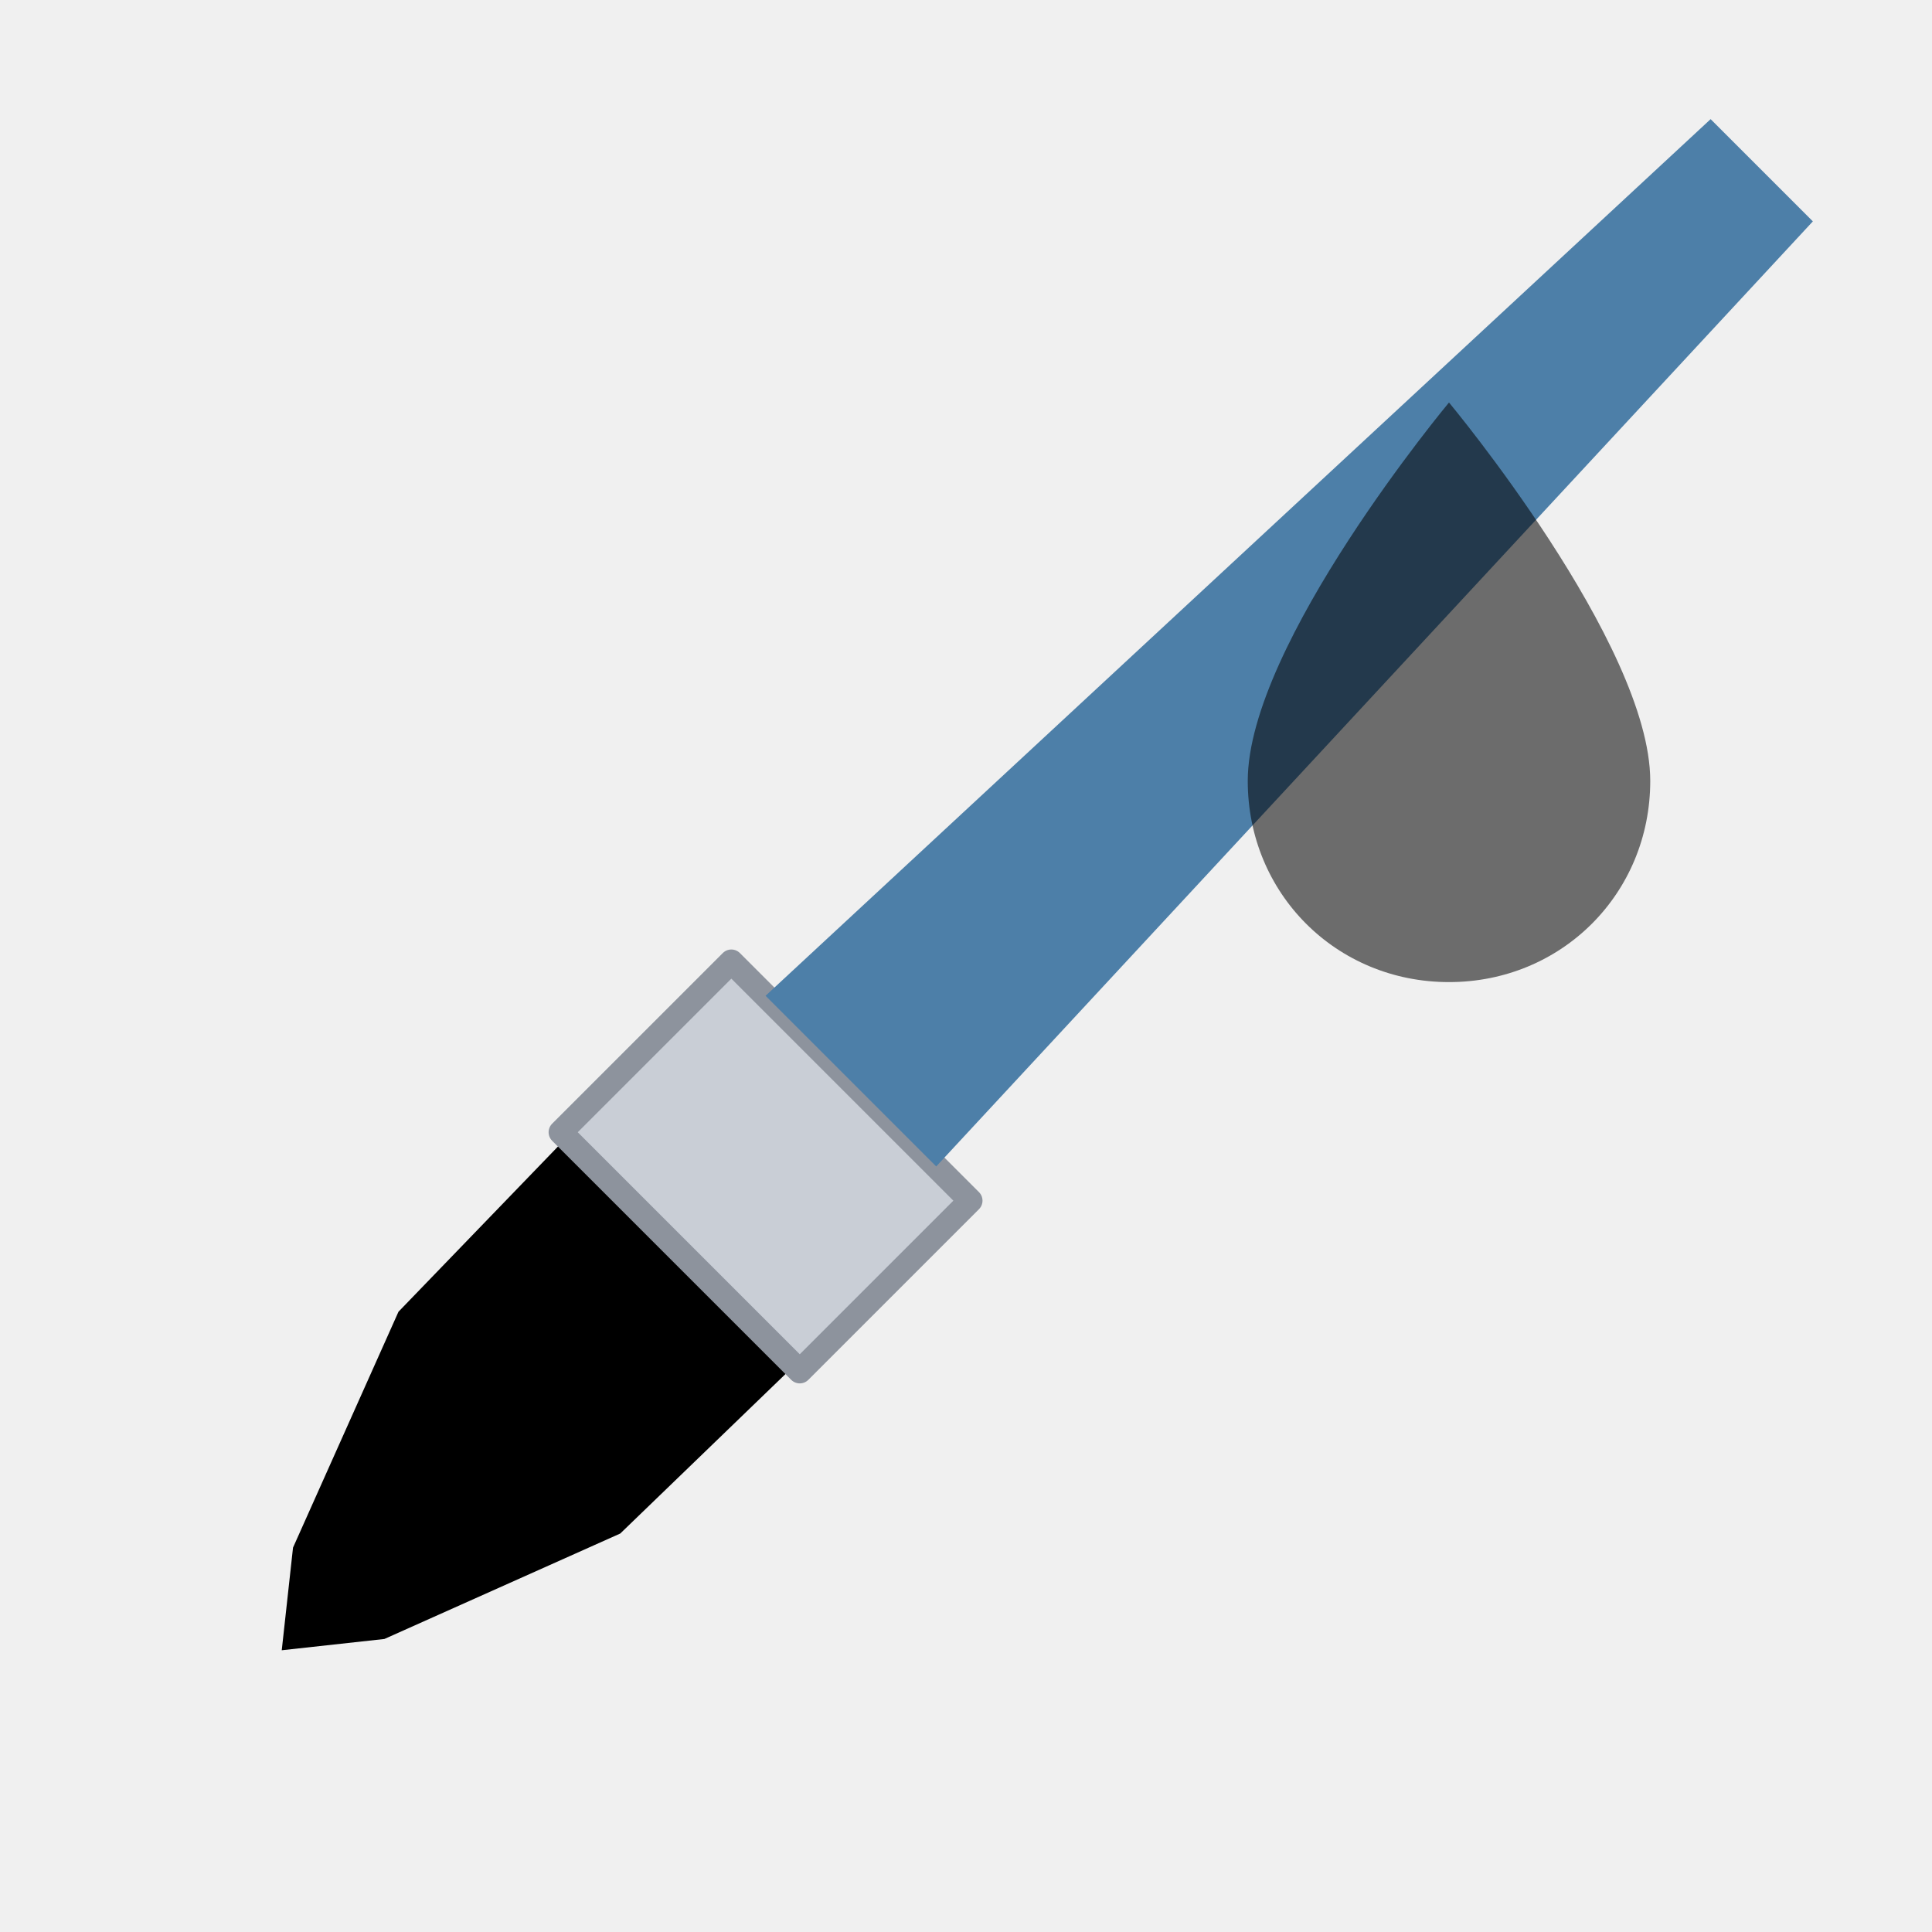
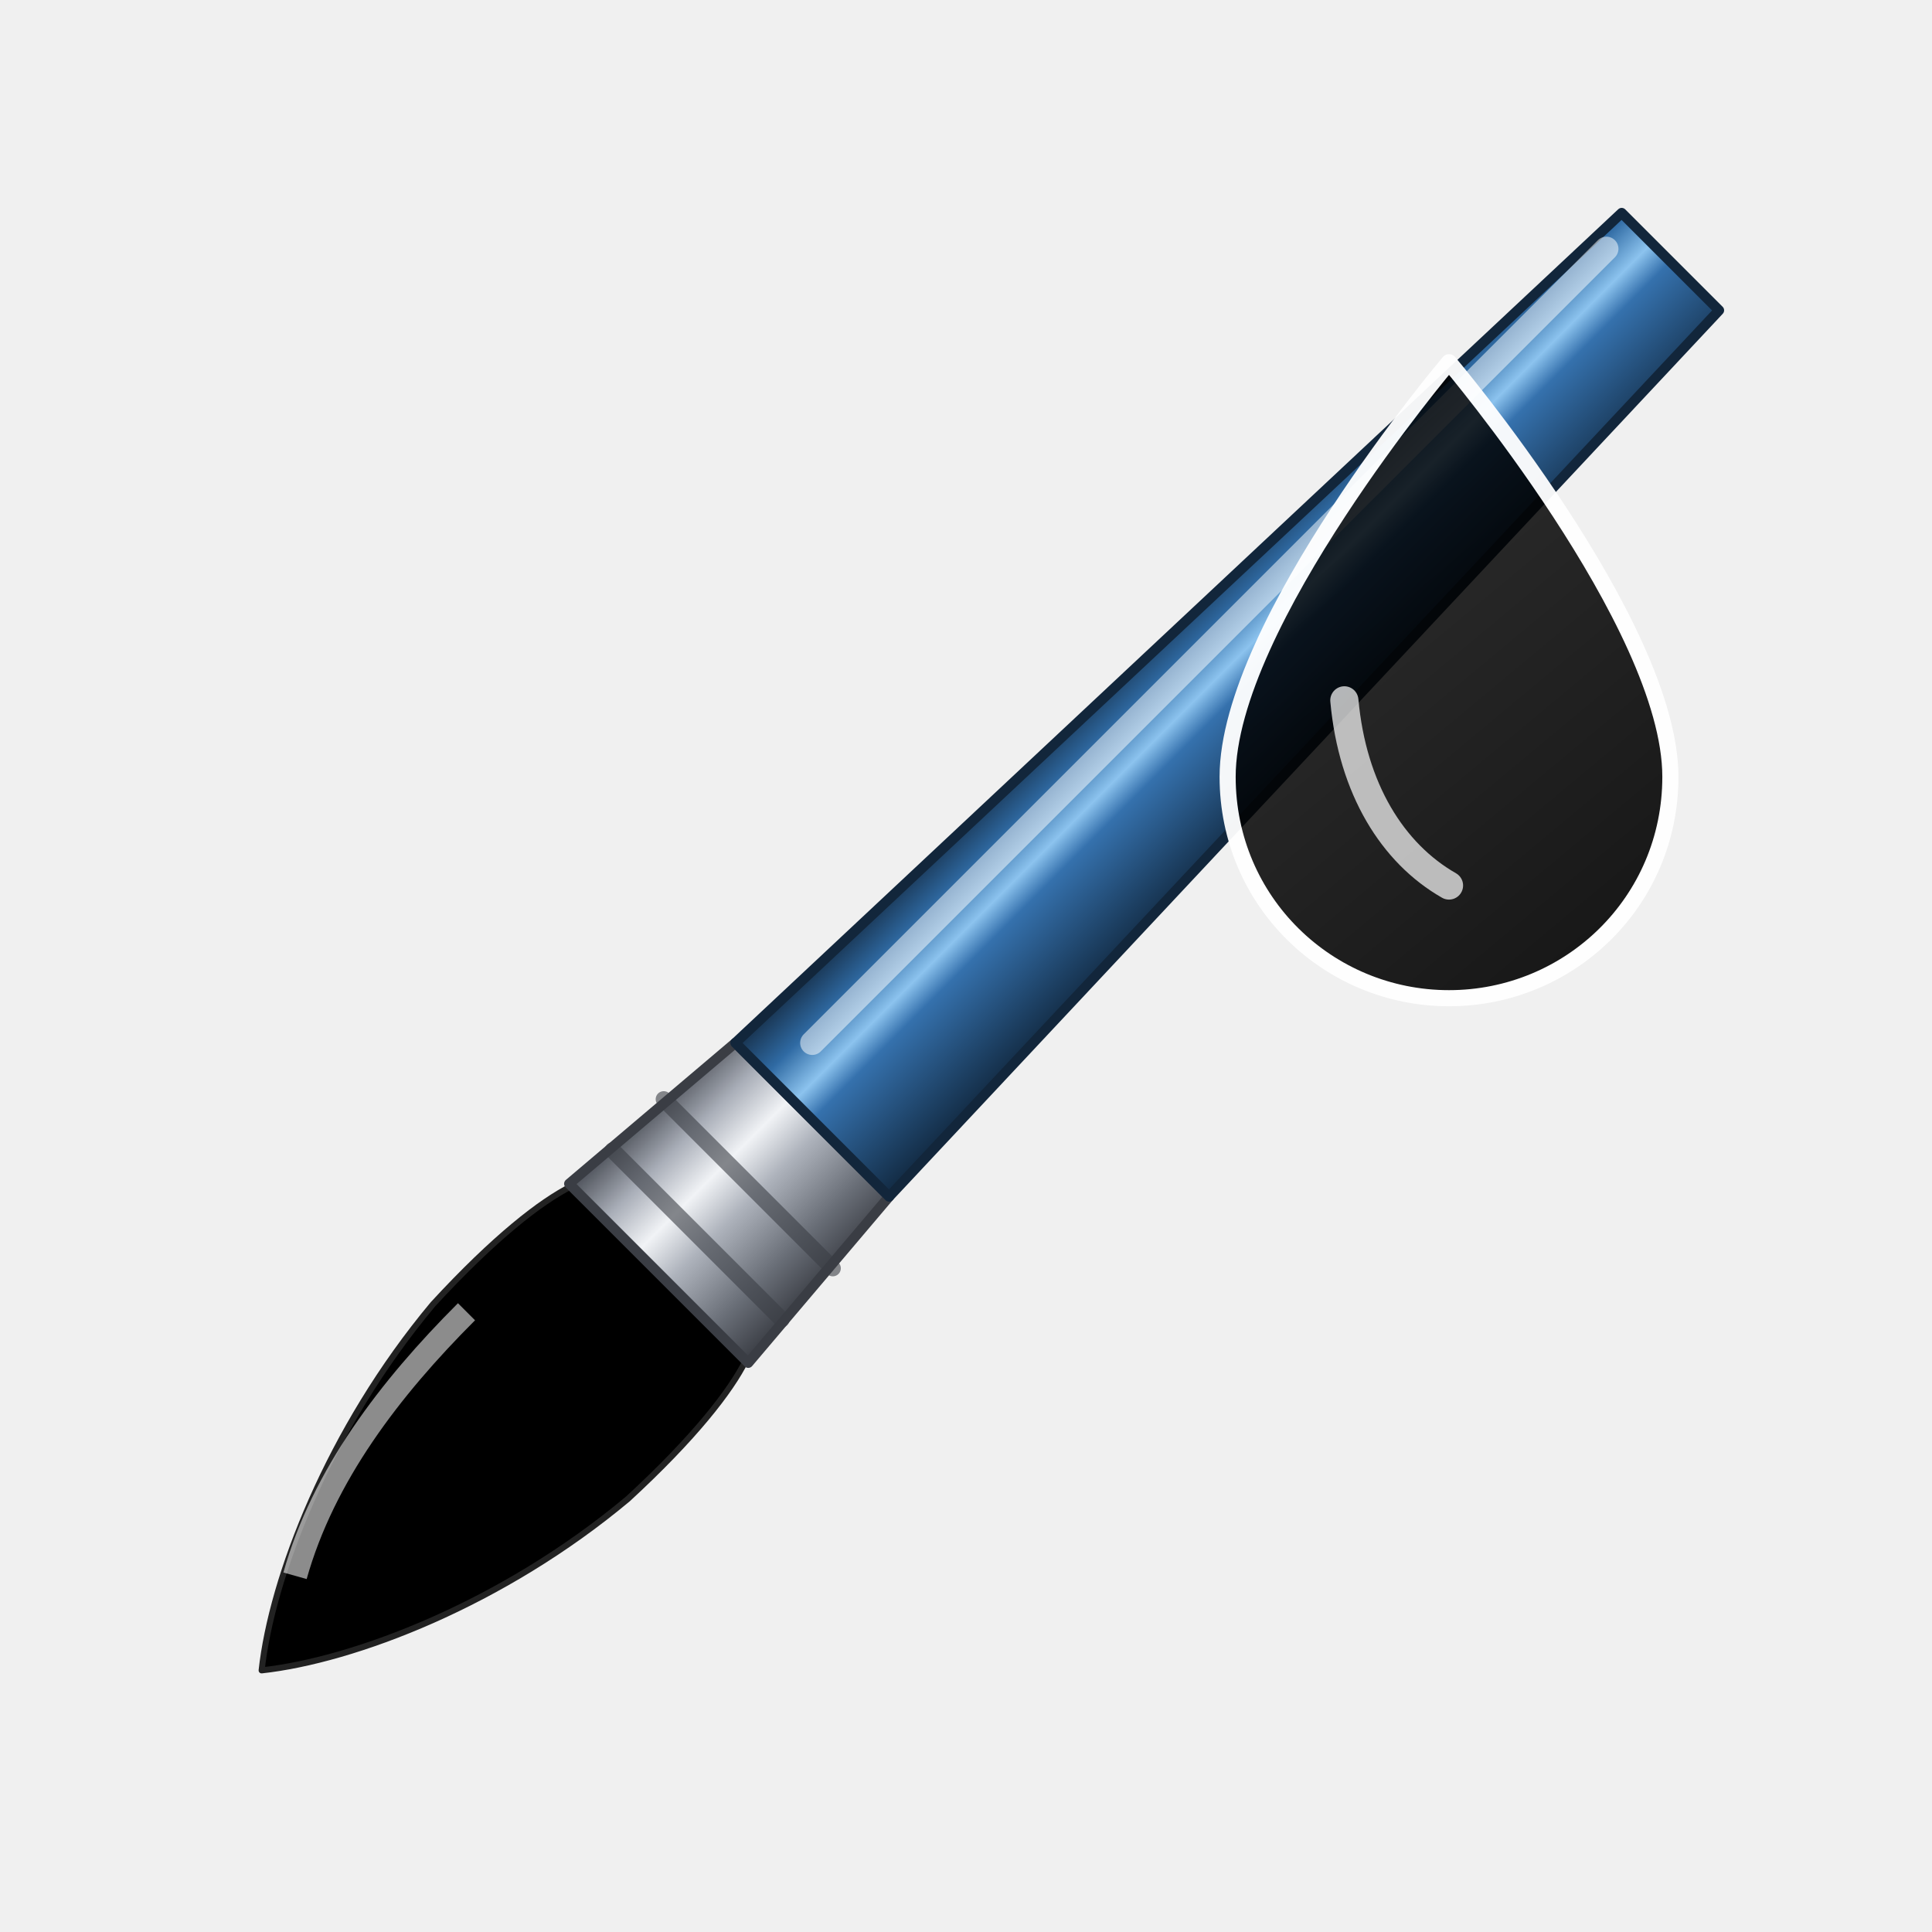
<svg xmlns="http://www.w3.org/2000/svg" viewBox="0 0 48 48" width="48" height="48">
-   <path d="M 7,41 L 7.28,38.45 L 9.9,32.59 L 14.07,28.27 L 19.73,33.93 L 15.41,38.1 L 9.55,40.72 Z" fill="currentColor" />
-   <polygon points="13.93,28.13 18.17,23.89 24.11,29.83 19.87,34.07" fill="#c9ced6" stroke="#8d939d" stroke-width="0.6" stroke-linejoin="round" />
-   <polygon points="19.02,24.74 42.5,2.96 45.04,5.5 23.26,28.98" fill="#4d7fa8" />
-   <path d="M 36,10 C 36,10 31,16 31,19.4 C 31,22.2 33.2,24.4 36,24.4 C 38.8,24.4 41,22.2 41,19.4 C 41,16 36,10 36,10 Z" fill="currentColor" opacity="0.55" />
+   <defs>
+     <linearGradient id="g1" gradientUnits="userSpaceOnUse" x1="9.11" y1="33.93" x2="14.07" y2="38.89">
+       <stop offset="0" stop-color="currentColor" data-shade="-0.4" />
+       <stop offset="0.3" stop-color="currentColor" data-shade="0" />
+       <stop offset="0.45" stop-color="currentColor" data-shade="0.5" />
+       <stop offset="0.7" stop-color="currentColor" data-shade="-0.1" />
+       <stop offset="1" stop-color="currentColor" data-shade="-0.5" />
+     </linearGradient>
+     <linearGradient id="g2" gradientUnits="userSpaceOnUse" x1="16.05" y1="27.5" x2="20.5" y2="31.95">
+       <stop offset="0" stop-color="#4a4e56" />
+       <stop offset="0.2" stop-color="#a9aeb8" />
+       <stop offset="0.38" stop-color="#f1f3f6" />
+       <stop offset="0.55" stop-color="#aeb3bc" />
+       <stop offset="0.8" stop-color="#6a6f78" />
+       <stop offset="1" stop-color="#3a3d44" />
+     </linearGradient>
+     <linearGradient id="g3" gradientUnits="userSpaceOnUse" x1="28.77" y1="15.41" x2="32.59" y2="19.23">
+       <stop offset="0" stop-color="#17314c" />
+       <stop offset="0.2" stop-color="#2f6aa3" />
+       <stop offset="0.38" stop-color="#8cc3ee" />
+       <stop offset="0.5" stop-color="#3571ad" />
+       <stop offset="1" stop-color="#122a42" />
+     </linearGradient>
+     <linearGradient id="g4" gradientUnits="userSpaceOnUse" x1="31" y1="12" x2="41" y2="24">
+       <stop offset="0" stop-color="currentColor" data-shade="0.35" stop-opacity="0.85" />
+       <stop offset="1" stop-color="currentColor" data-shade="-0.3" stop-opacity="0.95" />
+     </linearGradient>
+   </defs>
+   <path d="M 6.5,41.5 C 6.75,39.21 8.15,35.52 10.76,32.4 C 12.29,30.74 13.44,29.85 14.2,29.47 L 18.53,33.8 C 18.15,34.56 17.26,35.71 15.6,37.24 C 12.48,39.85 8.79,41.25 6.5,41.5 Z" fill="url(#g1)" stroke="#222" stroke-width="0.15" stroke-linejoin="round" />
+   <path d="M 7.33,39.15 C 8.03,36.66 9.68,34.5 11.59,32.59" fill="none" stroke="#ffffff" stroke-width="0.6" stroke-linejoin="round" opacity="0.55" />
+   <polygon points="14.14,29.41 18.27,25.91 22.09,29.73 18.59,33.86" fill="url(#g2)" stroke="#3a3d44" stroke-width="0.25" stroke-linejoin="round" />
+   <line x1="15.22" y1="28.58" x2="19.42" y2="32.78" stroke="#3a3d44" stroke-width="0.4" stroke-linecap="round" opacity="0.6" />
+   <line x1="16.49" y1="27.31" x2="20.69" y2="31.51" stroke="#3a3d44" stroke-width="0.4" stroke-linecap="round" opacity="0.6" />
+   <polygon points="18.27,25.91 40.29,5.29 42.71,7.71 22.09,29.73" fill="url(#g3)" stroke="#12263b" stroke-width="0.25" stroke-linejoin="round" />
+   <line x1="20.18" y1="25.91" x2="39.91" y2="6.18" stroke="#ffffff" stroke-width="0.6" stroke-linecap="round" opacity="0.5" />
+   <path d="M 36,9 C 36,9 30.5,15.5 30.5,19.3 C 30.5,22.4 33,24.8 36,24.8 C 39,24.8 41.5,22.4 41.5,19.3 C 41.5,15.5 36,9 36,9 Z" fill="url(#g4)" stroke="#ffffff" stroke-width="0.4" stroke-linejoin="round" opacity="0.95" />
+   <path d="M 33.4,17.4 C 33.6,19.6 34.6,21.2 36,22" fill="none" stroke="#ffffff" stroke-width="0.7" stroke-linejoin="round" stroke-linecap="round" opacity="0.7" />
</svg>
